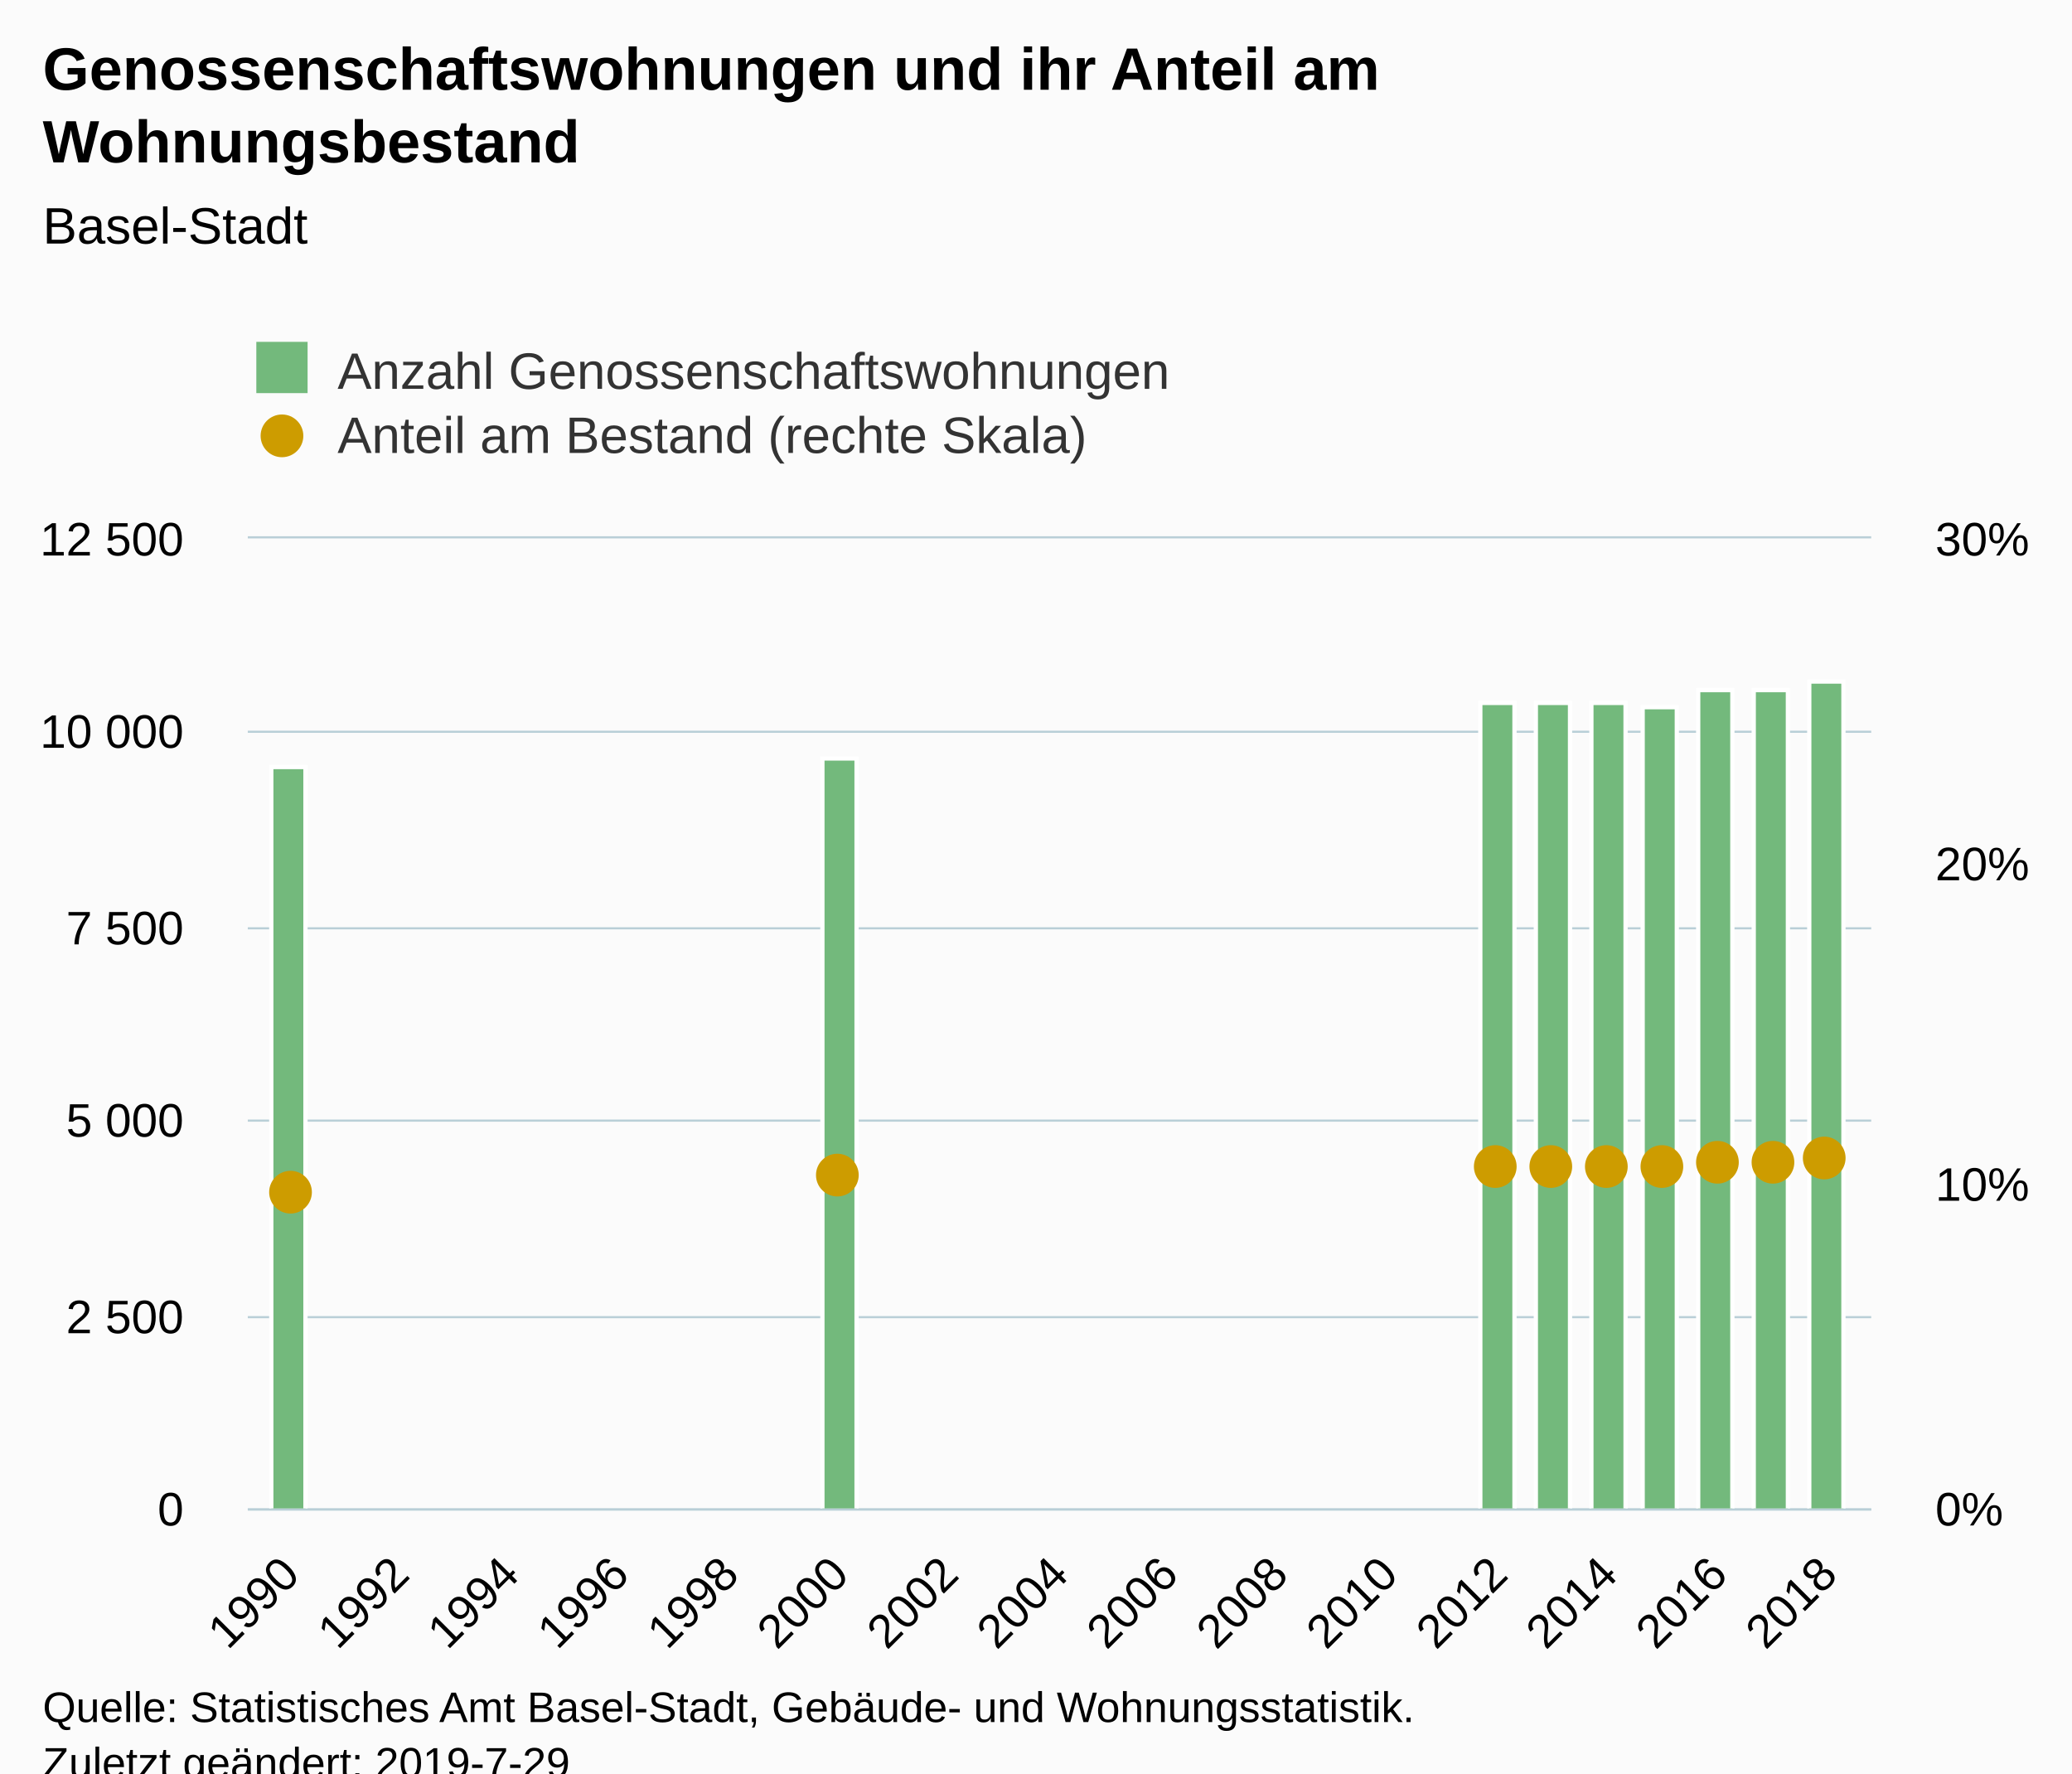
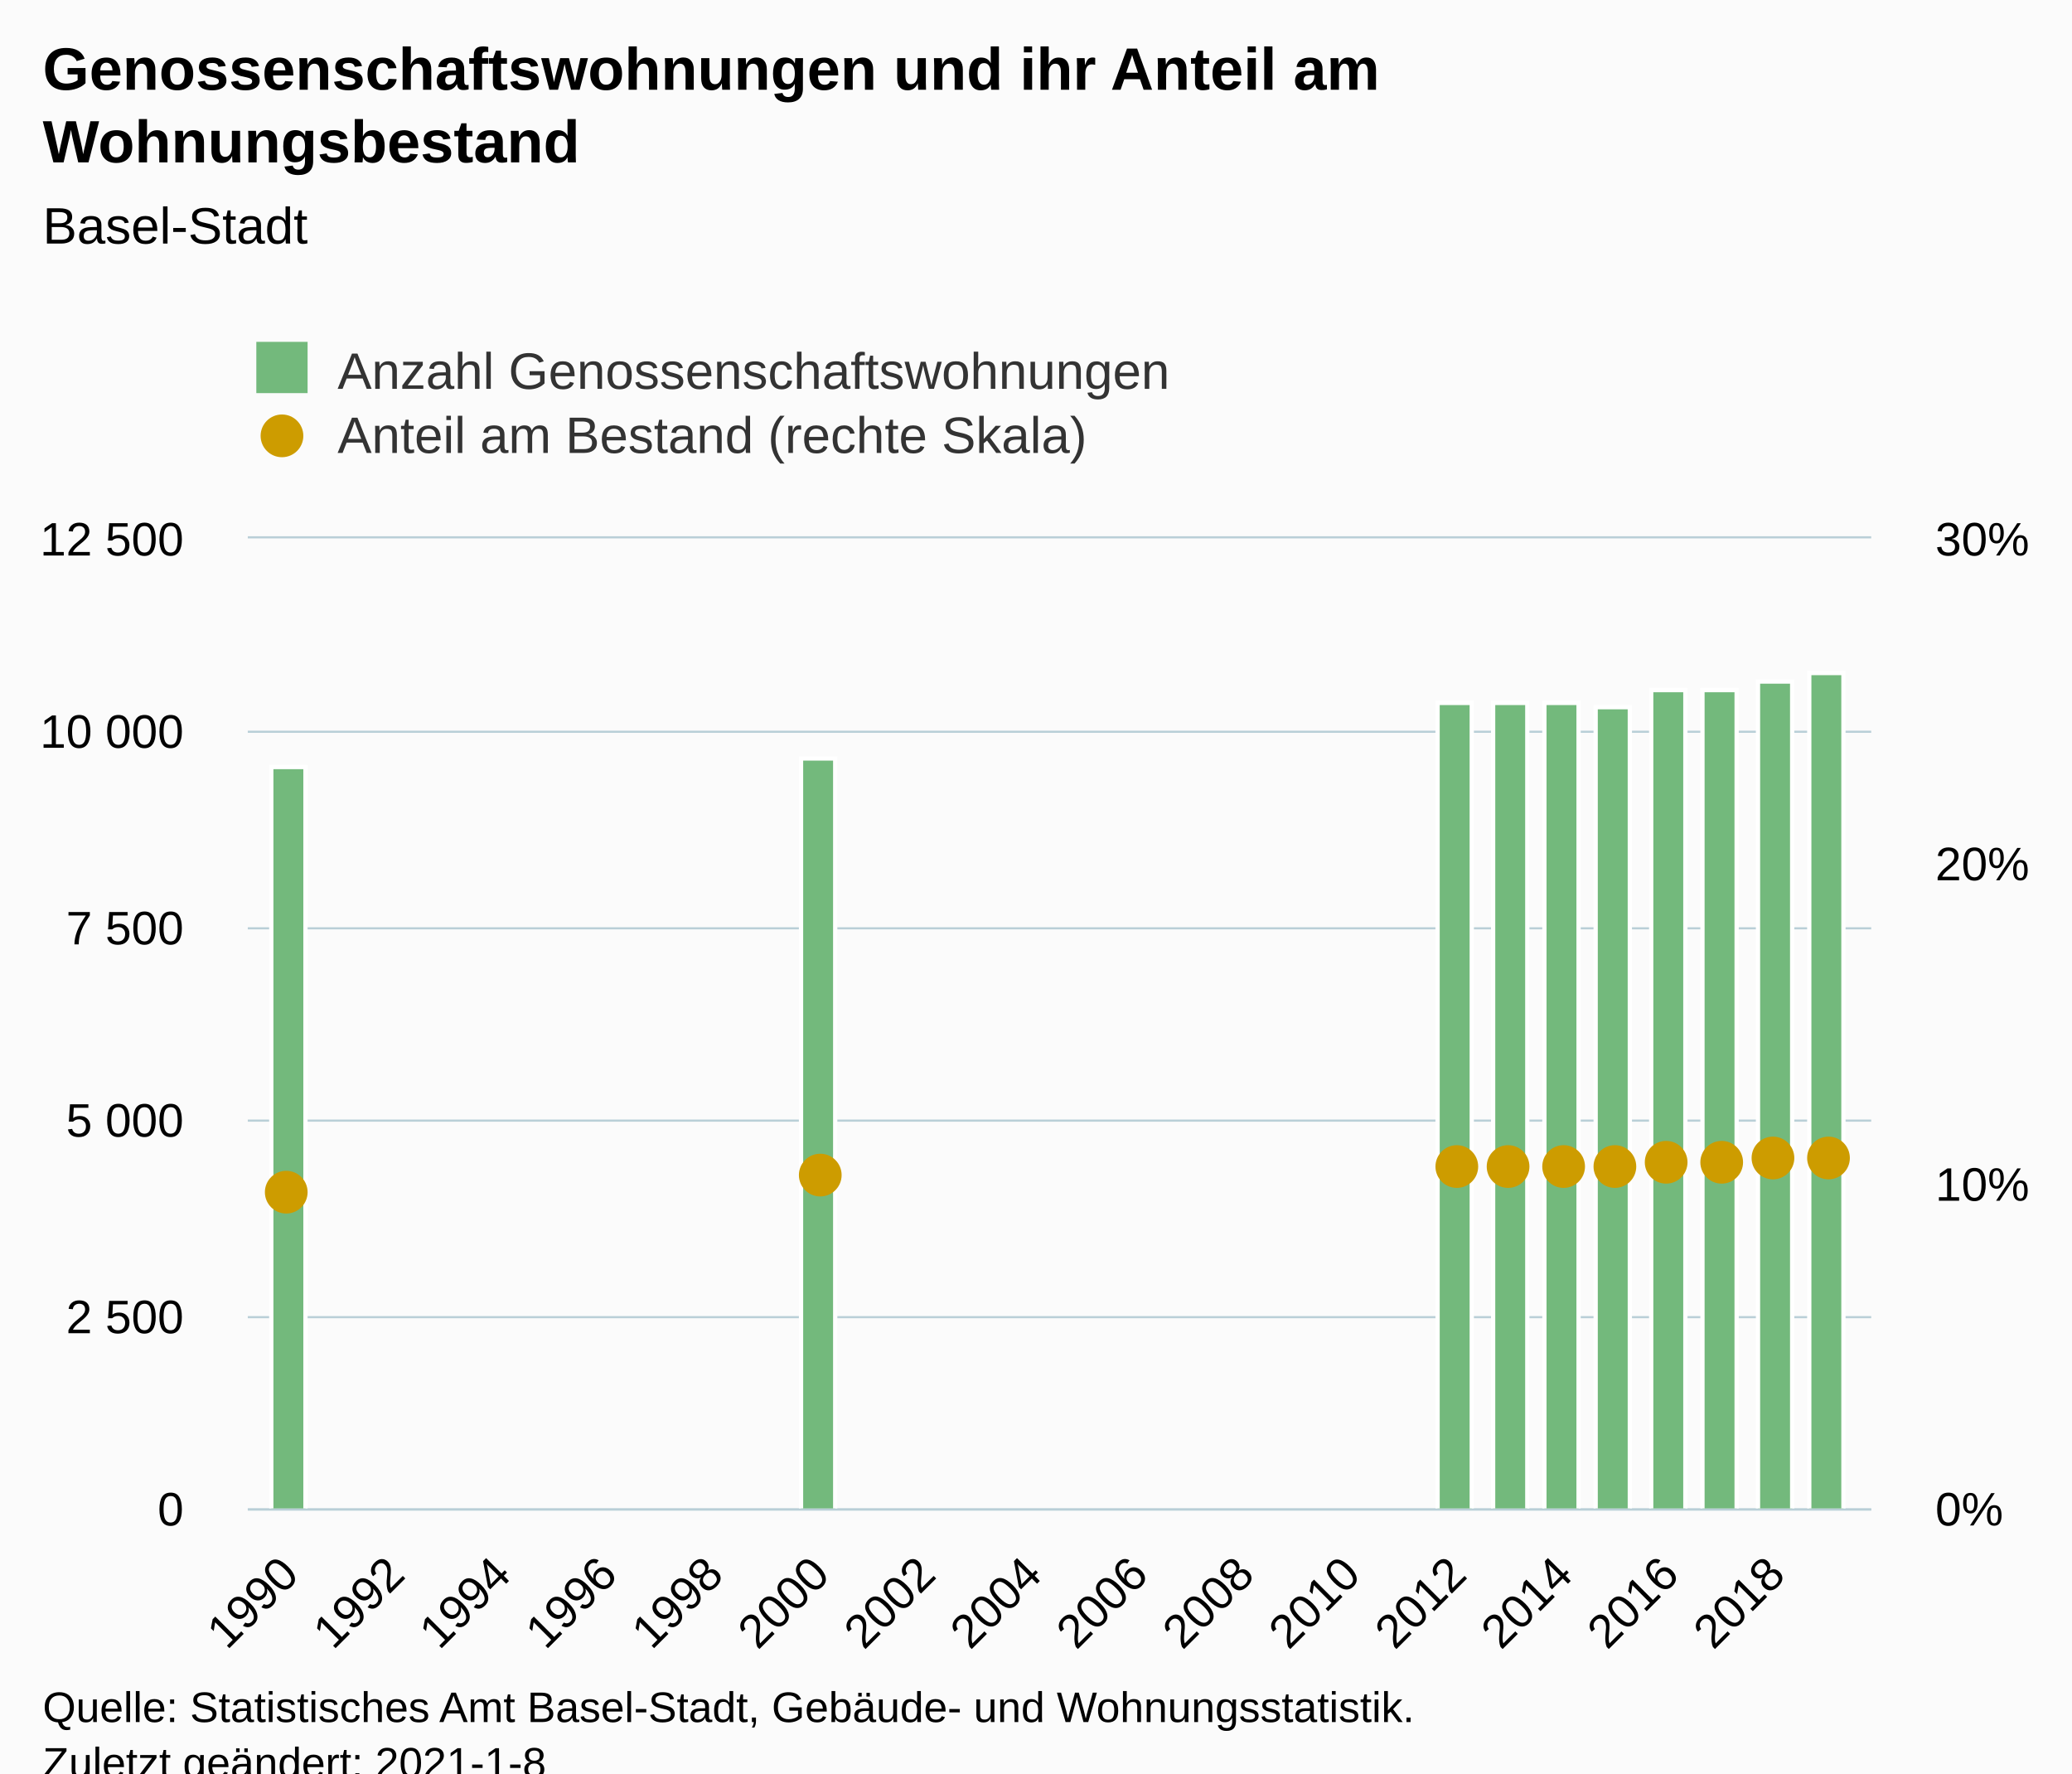
<svg xmlns="http://www.w3.org/2000/svg" version="1.1" class="highcharts-root" style="font-family:Arial;font-size:12px;" viewBox="0 0 485 415">
  <defs>
-     <clipPath id="highcharts-29bvz4g-26-">
+     <clipPath id="highcharts-4citf96-28-">
      <rect x="0" y="0" width="380" height="227" fill="none" />
    </clipPath>
-     <clipPath id="highcharts-29bvz4g-36-">
+     <clipPath id="highcharts-4citf96-39-">
      <rect x="0" y="0" width="380" height="227" fill="none" />
    </clipPath>
-     <clipPath id="highcharts-29bvz4g-46-">
+     <clipPath id="highcharts-4citf96-50-">
      <rect x="0" y="0" width="380" height="227" fill="none" />
    </clipPath>
  </defs>
  <rect fill="#fbfbfb" class="highcharts-background" x="0" y="0" width="485" height="428" rx="0" ry="0" />
  <rect fill="none" class="highcharts-plot-background" x="58" y="126" width="380" height="227" />
  <g class="highcharts-pane-group" data-z-index="0" />
  <g class="highcharts-grid highcharts-xaxis-grid" data-z-index="1">
    <path fill="none" data-z-index="1" class="highcharts-grid-line" d="M 67.5 126 L 67.5 353" opacity="1" />
-     <path fill="none" data-z-index="1" class="highcharts-grid-line" d="M 93.5 126 L 93.5 353" opacity="1" />
-     <path fill="none" data-z-index="1" class="highcharts-grid-line" d="M 118.5 126 L 118.5 353" opacity="1" />
-     <path fill="none" data-z-index="1" class="highcharts-grid-line" d="M 144.5 126 L 144.5 353" opacity="1" />
-     <path fill="none" data-z-index="1" class="highcharts-grid-line" d="M 170.5 126 L 170.5 353" opacity="1" />
-     <path fill="none" data-z-index="1" class="highcharts-grid-line" d="M 196.5 126 L 196.5 353" opacity="1" />
-     <path fill="none" data-z-index="1" class="highcharts-grid-line" d="M 221.5 126 L 221.5 353" opacity="1" />
-     <path fill="none" data-z-index="1" class="highcharts-grid-line" d="M 247.5 126 L 247.5 353" opacity="1" />
-     <path fill="none" data-z-index="1" class="highcharts-grid-line" d="M 273.5 126 L 273.5 353" opacity="1" />
-     <path fill="none" data-z-index="1" class="highcharts-grid-line" d="M 298.5 126 L 298.5 353" opacity="1" />
-     <path fill="none" data-z-index="1" class="highcharts-grid-line" d="M 324.5 126 L 324.5 353" opacity="1" />
-     <path fill="none" data-z-index="1" class="highcharts-grid-line" d="M 350.5 126 L 350.5 353" opacity="1" />
-     <path fill="none" data-z-index="1" class="highcharts-grid-line" d="M 376.5 126 L 376.5 353" opacity="1" />
-     <path fill="none" data-z-index="1" class="highcharts-grid-line" d="M 401.5 126 L 401.5 353" opacity="1" />
-     <path fill="none" data-z-index="1" class="highcharts-grid-line" d="M 427.5 126 L 427.5 353" opacity="1" />
+     <path fill="none" data-z-index="1" class="highcharts-grid-line" d="M 92.5 126 L 92.5 353" opacity="1" />
+     <path fill="none" data-z-index="1" class="highcharts-grid-line" d="M 117.5 126 L 117.5 353" opacity="1" />
+     <path fill="none" data-z-index="1" class="highcharts-grid-line" d="M 141.5 126 L 141.5 353" opacity="1" />
+     <path fill="none" data-z-index="1" class="highcharts-grid-line" d="M 166.5 126 L 166.5 353" opacity="1" />
+     <path fill="none" data-z-index="1" class="highcharts-grid-line" d="M 191.5 126 L 191.5 353" opacity="1" />
+     <path fill="none" data-z-index="1" class="highcharts-grid-line" d="M 216.5 126 L 216.5 353" opacity="1" />
+     <path fill="none" data-z-index="1" class="highcharts-grid-line" d="M 241.5 126 L 241.5 353" opacity="1" />
+     <path fill="none" data-z-index="1" class="highcharts-grid-line" d="M 266.5 126 L 266.5 353" opacity="1" />
+     <path fill="none" data-z-index="1" class="highcharts-grid-line" d="M 290.5 126 L 290.5 353" opacity="1" />
+     <path fill="none" data-z-index="1" class="highcharts-grid-line" d="M 315.5 126 L 315.5 353" opacity="1" />
+     <path fill="none" data-z-index="1" class="highcharts-grid-line" d="M 340.5 126 L 340.5 353" opacity="1" />
+     <path fill="none" data-z-index="1" class="highcharts-grid-line" d="M 365.5 126 L 365.5 353" opacity="1" />
+     <path fill="none" data-z-index="1" class="highcharts-grid-line" d="M 390.5 126 L 390.5 353" opacity="1" />
+     <path fill="none" data-z-index="1" class="highcharts-grid-line" d="M 415.5 126 L 415.5 353" opacity="1" />
  </g>
  <g class="highcharts-grid highcharts-yaxis-grid" data-z-index="1">
    <path fill="none" stroke="#B9CFD7" stroke-width="0.5" data-z-index="1" class="highcharts-grid-line" d="M 58 353.25 L 438 353.25" opacity="1" />
    <path fill="none" stroke="#B9CFD7" stroke-width="0.5" data-z-index="1" class="highcharts-grid-line" d="M 58 308.25 L 438 308.25" opacity="1" />
    <path fill="none" stroke="#B9CFD7" stroke-width="0.5" data-z-index="1" class="highcharts-grid-line" d="M 58 262.25 L 438 262.25" opacity="1" />
    <path fill="none" stroke="#B9CFD7" stroke-width="0.5" data-z-index="1" class="highcharts-grid-line" d="M 58 217.25 L 438 217.25" opacity="1" />
    <path fill="none" stroke="#B9CFD7" stroke-width="0.5" data-z-index="1" class="highcharts-grid-line" d="M 58 171.25 L 438 171.25" opacity="1" />
    <path fill="none" stroke="#B9CFD7" stroke-width="0.5" data-z-index="1" class="highcharts-grid-line" d="M 58 125.75 L 438 125.75" opacity="1" />
  </g>
  <g class="highcharts-grid highcharts-yaxis-grid" data-z-index="1">
    <path fill="none" data-z-index="1" class="highcharts-grid-line" d="M 58 353.5 L 438 353.5" opacity="1" />
    <path fill="none" data-z-index="1" class="highcharts-grid-line" d="M 58 277.5 L 438 277.5" opacity="1" />
    <path fill="none" data-z-index="1" class="highcharts-grid-line" d="M 58 202.5 L 438 202.5" opacity="1" />
    <path fill="none" data-z-index="1" class="highcharts-grid-line" d="M 58 126.5 L 438 126.5" opacity="1" />
  </g>
  <rect fill="none" class="highcharts-plot-border" data-z-index="1" x="58" y="126" width="380" height="227" />
  <g class="highcharts-axis highcharts-xaxis" data-z-index="2">
    <path fill="none" class="highcharts-axis-line" stroke="#B9CFD7" stroke-width="0.5" data-z-index="7" d="M 58 353.25 L 438 353.25" />
  </g>
  <g class="highcharts-axis highcharts-yaxis" data-z-index="2">
    <path fill="none" class="highcharts-axis-line" data-z-index="7" d="M 58 126 L 58 353" />
  </g>
  <g class="highcharts-axis highcharts-yaxis" data-z-index="2">
    <path fill="none" class="highcharts-axis-line" data-z-index="7" d="M 438 126 L 438 353" />
  </g>
  <g class="highcharts-series-group" data-z-index="3">
-     <g class="highcharts-series highcharts-series-0 highcharts-column-series" data-z-index="0.1" opacity="1" transform="translate(58,126) scale(1 1)" clip-path="url(#highcharts-29bvz4g-36-)">
+     <g class="highcharts-series highcharts-series-0 highcharts-column-series" data-z-index="0.1" opacity="1" transform="translate(58,126) scale(1 1)" clip-path="url(#highcharts-4citf96-39-)">
      <rect x="5.5" y="53.5" width="8" height="174" fill="#73b97c" stroke="#ffffff" stroke-width="1" opacity="1" class="highcharts-point" />
-       <rect x="134.5" y="51.5" width="8" height="176" fill="#73b97c" stroke="#ffffff" stroke-width="1" opacity="1" class="highcharts-point" />
-       <rect x="288.5" y="38.5" width="8" height="189" fill="#73b97c" stroke="#ffffff" stroke-width="1" opacity="1" class="highcharts-point" />
-       <rect x="301.5" y="38.5" width="8" height="189" fill="#73b97c" stroke="#ffffff" stroke-width="1" opacity="1" class="highcharts-point" />
-       <rect x="314.5" y="38.5" width="8" height="189" fill="#73b97c" stroke="#ffffff" stroke-width="1" opacity="1" class="highcharts-point" />
-       <rect x="326.5" y="39.5" width="8" height="188" fill="#73b97c" stroke="#ffffff" stroke-width="1" opacity="1" class="highcharts-point" />
-       <rect x="339.5" y="35.5" width="8" height="192" fill="#73b97c" stroke="#ffffff" stroke-width="1" opacity="1" class="highcharts-point" />
-       <rect x="352.5" y="35.5" width="8" height="192" fill="#73b97c" stroke="#ffffff" stroke-width="1" opacity="1" class="highcharts-point" />
-       <rect x="365.5" y="33.5" width="8" height="194" fill="#73b97c" stroke="#ffffff" stroke-width="1" opacity="1" class="highcharts-point" />
+       <rect x="129.5" y="51.5" width="8" height="176" fill="#73b97c" stroke="#ffffff" stroke-width="1" opacity="1" class="highcharts-point" />
+       <rect x="278.5" y="38.5" width="8" height="189" fill="#73b97c" stroke="#ffffff" stroke-width="1" opacity="1" class="highcharts-point" />
+       <rect x="291.5" y="38.5" width="8" height="189" fill="#73b97c" stroke="#ffffff" stroke-width="1" opacity="1" class="highcharts-point" />
+       <rect x="303.5" y="38.5" width="8" height="189" fill="#73b97c" stroke="#ffffff" stroke-width="1" opacity="1" class="highcharts-point" />
+       <rect x="315.5" y="39.5" width="8" height="188" fill="#73b97c" stroke="#ffffff" stroke-width="1" opacity="1" class="highcharts-point" />
+       <rect x="328.5" y="35.5" width="8" height="192" fill="#73b97c" stroke="#ffffff" stroke-width="1" opacity="1" class="highcharts-point" />
+       <rect x="340.5" y="35.5" width="8" height="192" fill="#73b97c" stroke="#ffffff" stroke-width="1" opacity="1" class="highcharts-point" />
+       <rect x="353.5" y="33.5" width="8" height="194" fill="#73b97c" stroke="#ffffff" stroke-width="1" opacity="1" class="highcharts-point" />
+       <rect x="365.5" y="31.5" width="8" height="196" fill="#73b97c" stroke="#ffffff" stroke-width="1" opacity="1" class="highcharts-point" />
    </g>
    <g class="highcharts-markers highcharts-series-0 highcharts-column-series" data-z-index="0.1" opacity="1" transform="translate(58,126) scale(1 1)" clip-path="none" />
-     <g class="highcharts-series highcharts-series-1 highcharts-scatter-series" data-z-index="0.1" opacity="1" transform="translate(58,126) scale(1 1)" clip-path="url(#highcharts-29bvz4g-46-)" />
+     <g class="highcharts-series highcharts-series-1 highcharts-scatter-series" data-z-index="0.1" opacity="1" transform="translate(58,126) scale(1 1)" clip-path="url(#highcharts-4citf96-50-)" />
    <g class="highcharts-markers highcharts-series-1 highcharts-scatter-series" data-z-index="0.1" opacity="1" transform="translate(58,126) scale(1 1)" clip-path="none">
-       <path fill="#cd9c00" d="M 10 158 A 5 5 0 1 1 10.005 158 Z" opacity="1" class="highcharts-point" />
-       <path fill="#cd9c00" d="M 138 154 A 5 5 0 1 1 138.005 154 Z" opacity="1" class="highcharts-point" />
-       <path fill="#cd9c00" d="M 292 152 A 5 5 0 1 1 292.005 152 Z" opacity="1" class="highcharts-point" />
-       <path fill="#cd9c00" d="M 305 152 A 5 5 0 1 1 305.005 152 Z" opacity="1" class="highcharts-point" />
-       <path fill="#cd9c00" d="M 318 152 A 5 5 0 1 1 318.005 152 Z" opacity="1" class="highcharts-point" />
-       <path fill="#cd9c00" d="M 331 152 A 5 5 0 1 1 331.005 152 Z" opacity="1" class="highcharts-point" />
-       <path fill="#cd9c00" d="M 344 151 A 5 5 0 1 1 344.005 151 Z" opacity="1" class="highcharts-point" />
-       <path fill="#cd9c00" d="M 357 151 A 5 5 0 1 1 357.005 151 Z" opacity="1" class="highcharts-point" />
-       <path fill="#cd9c00" d="M 369 150 A 5 5 0 1 1 369.005 150 Z" opacity="1" class="highcharts-point" />
+       <path fill="#cd9c00" d="M 9 158 A 5 5 0 1 1 9.005 158 Z" opacity="1" class="highcharts-point" />
+       <path fill="#cd9c00" d="M 134 154 A 5 5 0 1 1 134.005 154 Z" opacity="1" class="highcharts-point" />
+       <path fill="#cd9c00" d="M 283 152 A 5 5 0 1 1 283.005 152 Z" opacity="1" class="highcharts-point" />
+       <path fill="#cd9c00" d="M 295 152 A 5 5 0 1 1 295.005 152 Z" opacity="1" class="highcharts-point" />
+       <path fill="#cd9c00" d="M 308 152 A 5 5 0 1 1 308.005 152 Z" opacity="1" class="highcharts-point" />
+       <path fill="#cd9c00" d="M 320 152 A 5 5 0 1 1 320.005 152 Z" opacity="1" class="highcharts-point" />
+       <path fill="#cd9c00" d="M 332 151 A 5 5 0 1 1 332.005 151 Z" opacity="1" class="highcharts-point" />
+       <path fill="#cd9c00" d="M 345 151 A 5 5 0 1 1 345.005 151 Z" opacity="1" class="highcharts-point" />
+       <path fill="#cd9c00" d="M 357 150 A 5 5 0 1 1 357.005 150 Z" opacity="1" class="highcharts-point" />
+       <path fill="#cd9c00" d="M 370 150 A 5 5 0 1 1 370.005 150 Z" opacity="1" class="highcharts-point" />
    </g>
  </g>
  <text x="10" text-anchor="start" class="highcharts-title" data-z-index="4" style="color:#000000;font-size:14px;font-weight:bold;fill:#000000;" y="21">
    <tspan>Genossenschaftswohnungen und ihr Anteil am</tspan>
    <tspan dy="17" x="10">Wohnungsbestand</tspan>
  </text>
  <text x="10" text-anchor="start" class="highcharts-subtitle" data-z-index="4" style="color:#000000;font-size:12px;font-weight:normal;fill:#000000;" y="57">
    <tspan>Basel-Stadt</tspan>
  </text>
  <text x="10" text-anchor="start" class="highcharts-caption" data-z-index="4" style="color:#666666;fill:#666666;" y="400" />
  <g class="highcharts-legend" data-z-index="7" transform="translate(50,73)">
    <rect fill="none" class="highcharts-legend-box" rx="0" ry="0" x="0" y="0" width="239" height="41" visibility="visible" />
    <g data-z-index="1">
      <g>
        <g class="highcharts-legend-item highcharts-column-series highcharts-color-undefined highcharts-series-0" data-z-index="1" transform="translate(8,3)">
          <text x="21" style="color:#333333;cursor:pointer;font-size:12px;font-weight:normal;fill:#333333;" text-anchor="start" data-z-index="2" y="15">
            <tspan>Anzahl Genossenschaftswohnungen</tspan>
          </text>
          <rect x="2" y="4" width="12" height="12" fill="#73b97c" class="highcharts-point" data-z-index="3" />
        </g>
        <g class="highcharts-legend-item highcharts-scatter-series highcharts-color-undefined highcharts-series-1" data-z-index="1" transform="translate(8,18)">
          <path fill="none" d="M 0 11 L 16 11" class="highcharts-graph" />
          <path fill="#cd9c00" d="M 8 16 A 5 5 0 1 1 8.005 16 Z" class="highcharts-point" opacity="1" />
          <text x="21" y="15" style="color:#333333;cursor:pointer;font-size:12px;font-weight:normal;fill:#333333;" text-anchor="start" data-z-index="2">
            <tspan>Anteil am Bestand (rechte Skala)</tspan>
          </text>
        </g>
      </g>
    </g>
  </g>
  <g class="highcharts-axis-labels highcharts-xaxis-labels" data-z-index="7">
-     <text x="70.62" style="color:#000000;cursor:default;font-size:11px;fill:#000000;" text-anchor="end" transform="translate(0,0) rotate(-45 70.61979 369)" y="369" opacity="1">1990</text>
-     <text x="96.33" style="color:#000000;cursor:default;font-size:11px;fill:#000000;" text-anchor="end" transform="translate(0,0) rotate(-45 96.33021 369)" y="369" opacity="1">1992</text>
-     <text x="122.041" style="color:#000000;cursor:default;font-size:11px;fill:#000000;" text-anchor="end" transform="translate(0,0) rotate(-45 122.0406 369)" y="369" opacity="1">1994</text>
-     <text x="147.751" style="color:#000000;cursor:default;font-size:11px;fill:#000000;" text-anchor="end" transform="translate(0,0) rotate(-45 147.751 369)" y="369" opacity="1">1996</text>
-     <text x="173.461" style="color:#000000;cursor:default;font-size:11px;fill:#000000;" text-anchor="end" transform="translate(0,0) rotate(-45 173.4615 369)" y="369" opacity="1">1998</text>
-     <text x="199.172" style="color:#000000;cursor:default;font-size:11px;fill:#000000;" text-anchor="end" transform="translate(0,0) rotate(-45 199.1719 369)" y="369" opacity="1">2000</text>
-     <text x="224.882" style="color:#000000;cursor:default;font-size:11px;fill:#000000;" text-anchor="end" transform="translate(0,0) rotate(-45 224.8823 369)" y="369" opacity="1">2002</text>
-     <text x="250.593" style="color:#000000;cursor:default;font-size:11px;fill:#000000;" text-anchor="end" transform="translate(0,0) rotate(-45 250.5927 369)" y="369" opacity="1">2004</text>
-     <text x="276.303" style="color:#000000;cursor:default;font-size:11px;fill:#000000;" text-anchor="end" transform="translate(0,0) rotate(-45 276.3031 369)" y="369" opacity="1">2006</text>
-     <text x="302.014" style="color:#000000;cursor:default;font-size:11px;fill:#000000;" text-anchor="end" transform="translate(0,0) rotate(-45 302.0136 369)" y="369" opacity="1">2008</text>
-     <text x="327.724" style="color:#000000;cursor:default;font-size:11px;fill:#000000;" text-anchor="end" transform="translate(0,0) rotate(-45 327.724 369)" y="369" opacity="1">2010</text>
-     <text x="353.434" style="color:#000000;cursor:default;font-size:11px;fill:#000000;" text-anchor="end" transform="translate(0,0) rotate(-45 353.4344 369)" y="369" opacity="1">2012</text>
-     <text x="379.145" style="color:#000000;cursor:default;font-size:11px;fill:#000000;" text-anchor="end" transform="translate(0,0) rotate(-45 379.1448 369)" y="369" opacity="1">2014</text>
-     <text x="404.855" style="color:#000000;cursor:default;font-size:11px;fill:#000000;" text-anchor="end" transform="translate(0,0) rotate(-45 404.8552 369)" y="369" opacity="1">2016</text>
-     <text x="430.566" style="color:#000000;cursor:default;font-size:11px;fill:#000000;" text-anchor="end" transform="translate(0,0) rotate(-45 430.5657 369)" y="369" opacity="1">2018</text>
+     <text x="70.41" style="color:#000000;cursor:default;font-size:11px;fill:#000000;" text-anchor="end" transform="translate(0,0) rotate(-45 70.4096 369)" y="369" opacity="1">1990</text>
+     <text x="95.262" style="color:#000000;cursor:default;font-size:11px;fill:#000000;" text-anchor="end" transform="translate(0,0) rotate(-45 95.26244 369)" y="369" opacity="1">1992</text>
+     <text x="120.115" style="color:#000000;cursor:default;font-size:11px;fill:#000000;" text-anchor="end" transform="translate(0,0) rotate(-45 120.1153 369)" y="369" opacity="1">1994</text>
+     <text x="144.968" style="color:#000000;cursor:default;font-size:11px;fill:#000000;" text-anchor="end" transform="translate(0,0) rotate(-45 144.9681 369)" y="369" opacity="1">1996</text>
+     <text x="169.821" style="color:#000000;cursor:default;font-size:11px;fill:#000000;" text-anchor="end" transform="translate(0,0) rotate(-45 169.821 369)" y="369" opacity="1">1998</text>
+     <text x="194.674" style="color:#000000;cursor:default;font-size:11px;fill:#000000;" text-anchor="end" transform="translate(0,0) rotate(-45 194.6738 369)" y="369" opacity="1">2000</text>
+     <text x="219.527" style="color:#000000;cursor:default;font-size:11px;fill:#000000;" text-anchor="end" transform="translate(0,0) rotate(-45 219.5267 369)" y="369" opacity="1">2002</text>
+     <text x="244.38" style="color:#000000;cursor:default;font-size:11px;fill:#000000;" text-anchor="end" transform="translate(0,0) rotate(-45 244.3795 369)" y="369" opacity="1">2004</text>
+     <text x="269.232" style="color:#000000;cursor:default;font-size:11px;fill:#000000;" text-anchor="end" transform="translate(0,0) rotate(-45 269.2324 369)" y="369" opacity="1">2006</text>
+     <text x="294.085" style="color:#000000;cursor:default;font-size:11px;fill:#000000;" text-anchor="end" transform="translate(0,0) rotate(-45 294.0852 369)" y="369" opacity="1">2008</text>
+     <text x="318.938" style="color:#000000;cursor:default;font-size:11px;fill:#000000;" text-anchor="end" transform="translate(0,0) rotate(-45 318.938 369)" y="369" opacity="1">2010</text>
+     <text x="343.791" style="color:#000000;cursor:default;font-size:11px;fill:#000000;" text-anchor="end" transform="translate(0,0) rotate(-45 343.7909 369)" y="369" opacity="1">2012</text>
+     <text x="368.644" style="color:#000000;cursor:default;font-size:11px;fill:#000000;" text-anchor="end" transform="translate(0,0) rotate(-45 368.6437 369)" y="369" opacity="1">2014</text>
+     <text x="393.497" style="color:#000000;cursor:default;font-size:11px;fill:#000000;" text-anchor="end" transform="translate(0,0) rotate(-45 393.4966 369)" y="369" opacity="1">2016</text>
+     <text x="418.349" style="color:#000000;cursor:default;font-size:11px;fill:#000000;" text-anchor="end" transform="translate(0,0) rotate(-45 418.3494 369)" y="369" opacity="1">2018</text>
  </g>
  <g class="highcharts-axis-labels highcharts-yaxis-labels" data-z-index="7">
    <text x="43" style="color:#000000;cursor:default;font-size:11px;fill:#000000;" text-anchor="end" transform="translate(0,0)" y="357" opacity="1">0</text>
    <text x="43" style="color:#000000;cursor:default;font-size:11px;fill:#000000;" text-anchor="end" transform="translate(0,0)" y="312" opacity="1">
      <tspan>2 500</tspan>
    </text>
    <text x="43" style="color:#000000;cursor:default;font-size:11px;fill:#000000;" text-anchor="end" transform="translate(0,0)" y="266" opacity="1">
      <tspan>5 000</tspan>
    </text>
    <text x="43" style="color:#000000;cursor:default;font-size:11px;fill:#000000;" text-anchor="end" transform="translate(0,0)" y="221" opacity="1">
      <tspan>7 500</tspan>
    </text>
    <text x="43" style="color:#000000;cursor:default;font-size:11px;fill:#000000;" text-anchor="end" transform="translate(0,0)" y="175" opacity="1">
      <tspan>10 000</tspan>
    </text>
    <text x="43" style="color:#000000;cursor:default;font-size:11px;fill:#000000;" text-anchor="end" transform="translate(0,0)" y="130" opacity="1">
      <tspan>12 500</tspan>
    </text>
  </g>
  <g class="highcharts-axis-labels highcharts-yaxis-labels" data-z-index="7">
    <text x="453" style="color:#000000;cursor:default;font-size:11px;fill:#000000;" text-anchor="start" transform="translate(0,0)" y="357" opacity="1">0%</text>
    <text x="453" style="color:#000000;cursor:default;font-size:11px;fill:#000000;" text-anchor="start" transform="translate(0,0)" y="281" opacity="1">10%</text>
    <text x="453" style="color:#000000;cursor:default;font-size:11px;fill:#000000;" text-anchor="start" transform="translate(0,0)" y="206" opacity="1">20%</text>
    <text x="453" style="color:#000000;cursor:default;font-size:11px;fill:#000000;" text-anchor="start" transform="translate(0,0)" y="130" opacity="1">30%</text>
  </g>
  <text x="10" class="highcharts-credits" text-anchor="start" data-z-index="8" style="cursor:default;color:#000000;font-size:10px;fill:#000000;" y="403">
    <tspan>Quelle: Statistisches Amt Basel-Stadt, Gebäude- und Wohnungsstatistik.</tspan>
-     <tspan x="10" dy="13">Zuletzt geändert: 2019-7-29</tspan>
+     <tspan x="10" dy="13">Zuletzt geändert: 2021-1-8</tspan>
  </text>
</svg>
